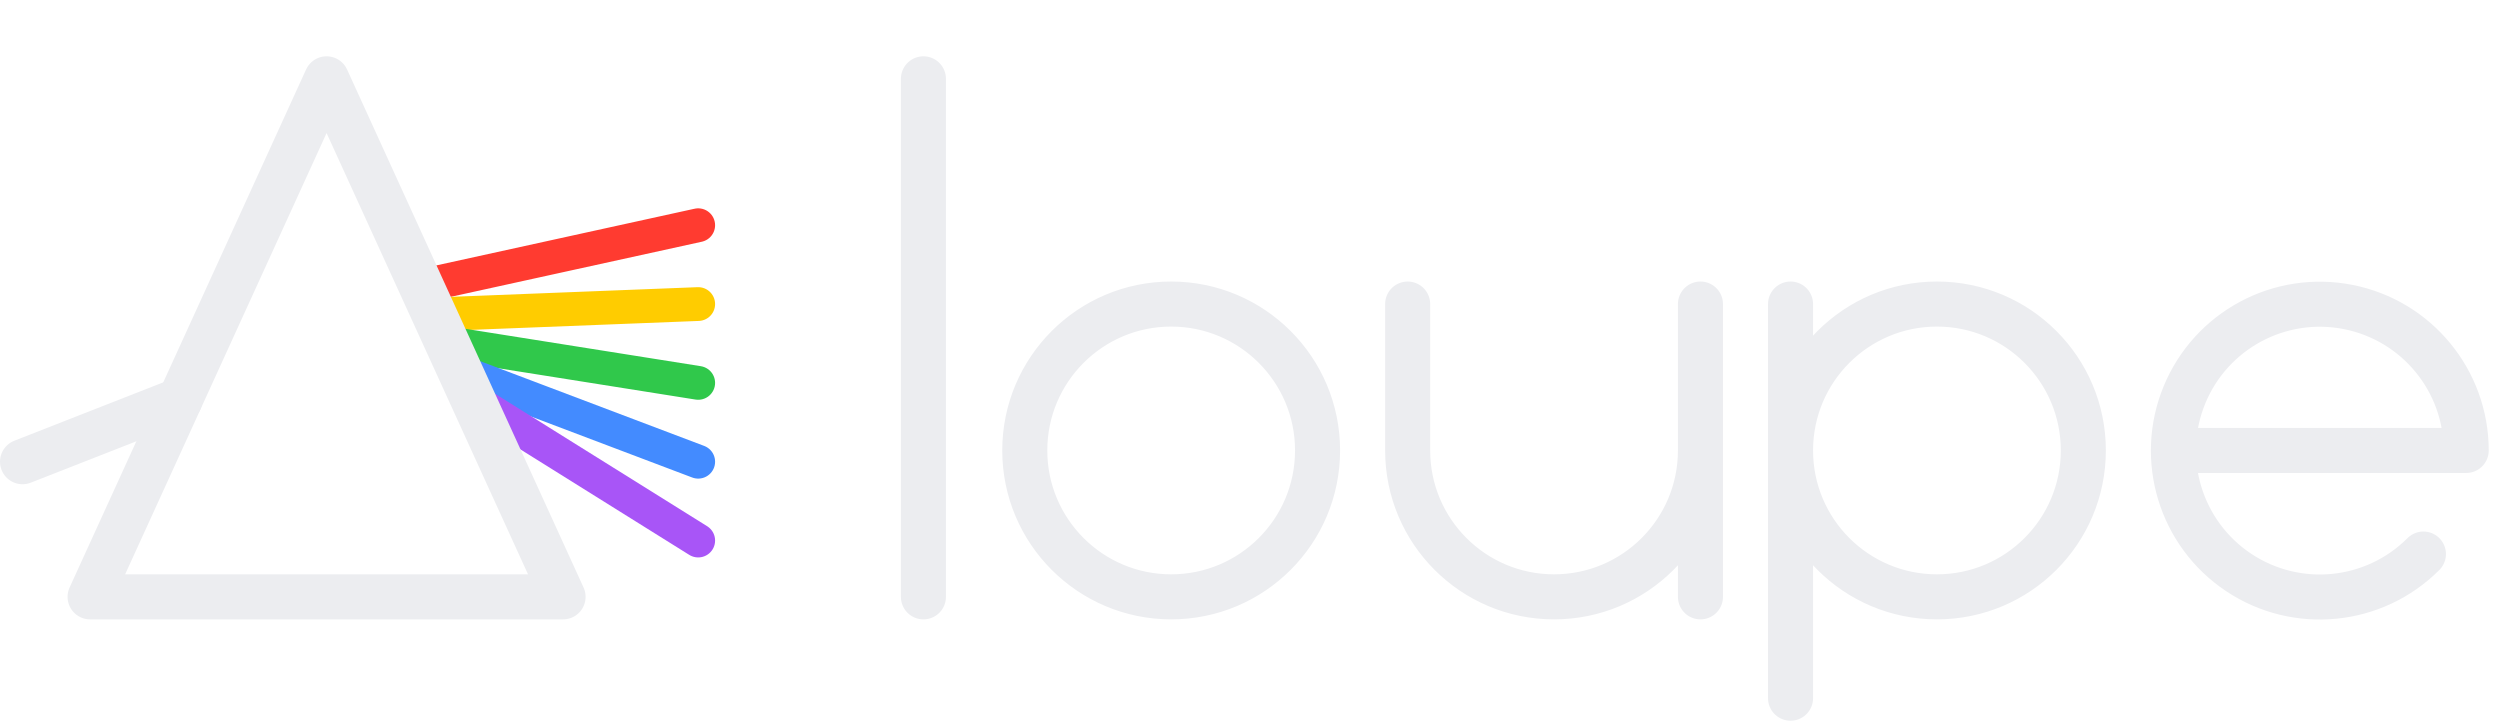
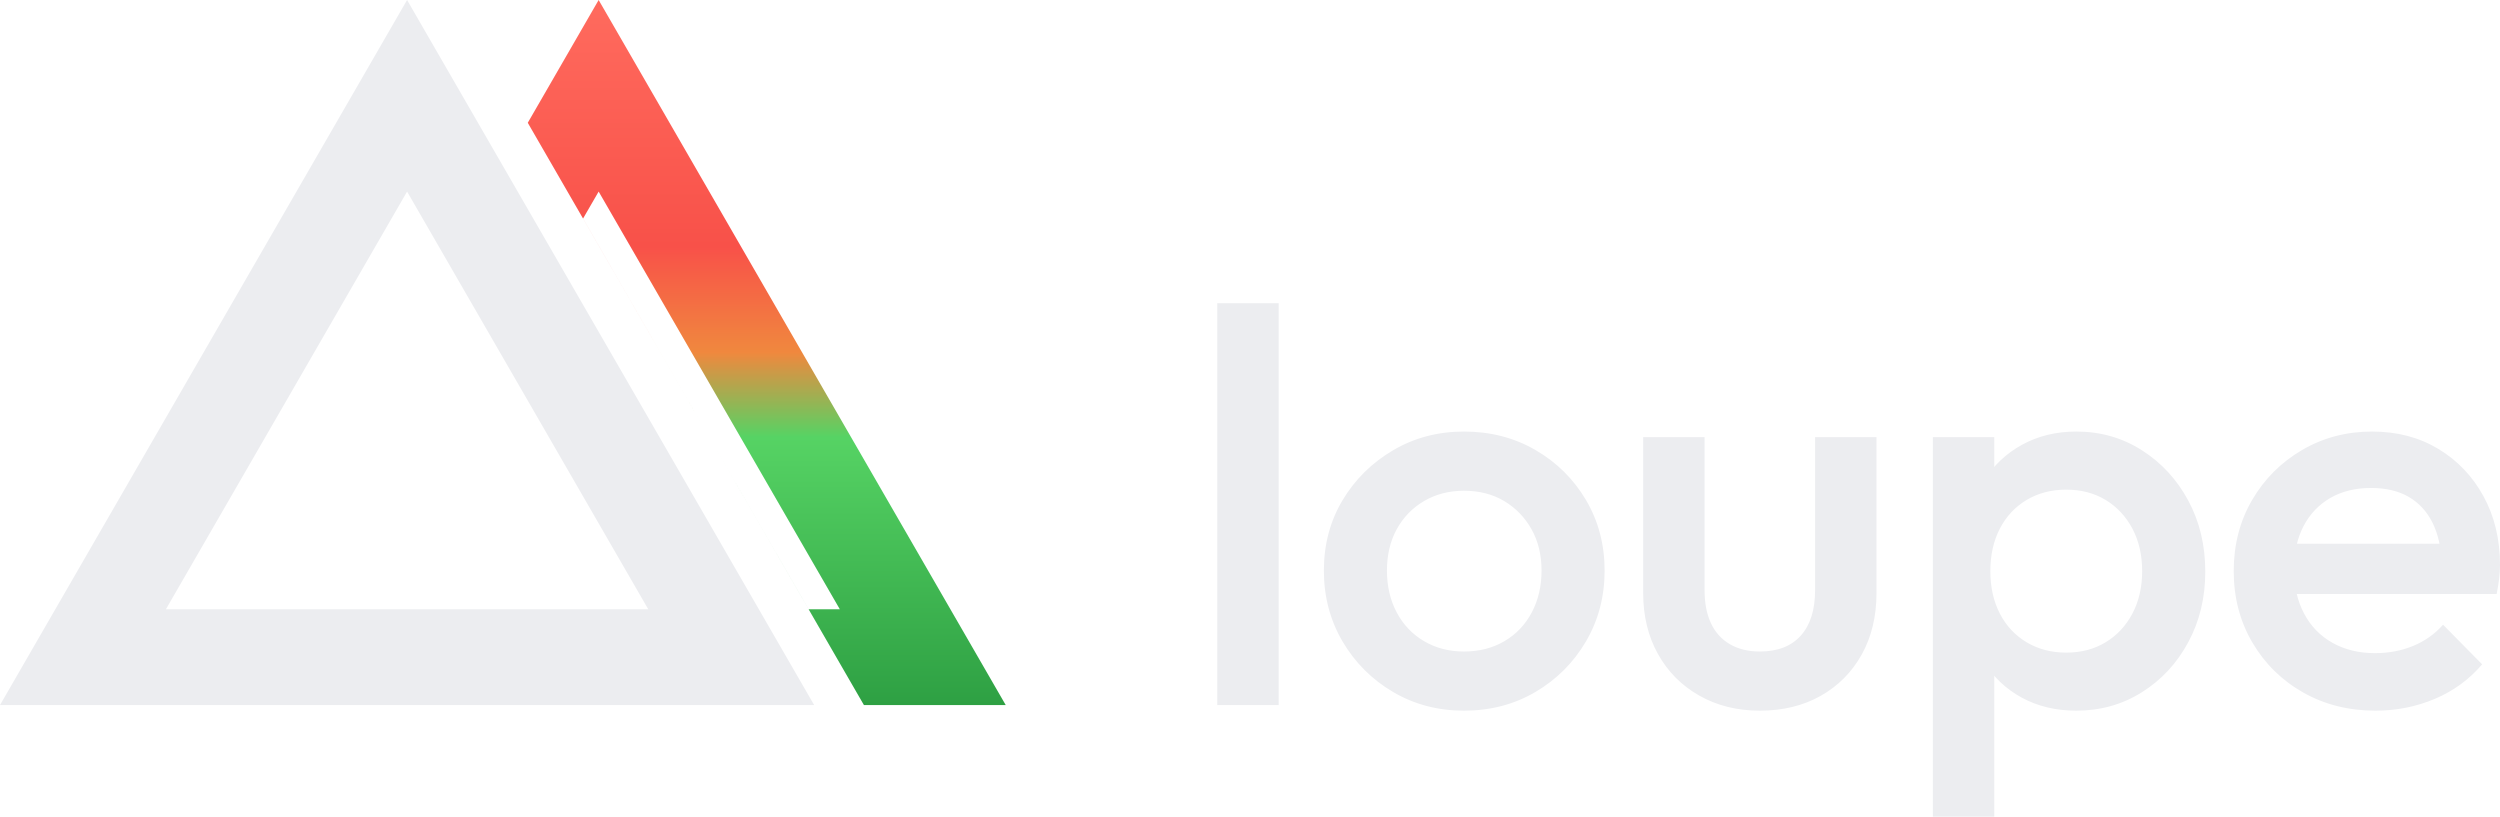
- <svg xmlns="http://www.w3.org/2000/svg" viewBox="0 0 111 32" fill="none" stroke-linecap="round" stroke-linejoin="round" role="img" aria-label="Loupe">
-   <path d="M1 20.5L7.99 17.76" stroke="#ecedf0" stroke-width="2" />
-   <path d="M18.7 12.7L31 10" stroke="#ff3b30" stroke-width="1.5" />
-   <path d="M19.28 13.96L31 13.5" stroke="#ffcc00" stroke-width="1.5" />
-   <path d="M19.86 15.23L31 17" stroke="#30c84b" stroke-width="1.5" />
-   <path d="M20.43 16.5L31 20.5" stroke="#438bff" stroke-width="1.5" />
-   <path d="M21.01 17.76L31 24" stroke="#a855f7" stroke-width="1.5" />
-   <path d="M14.5 3.5L25 26.5H4Z" stroke="#ecedf0" stroke-width="2" />
-   <path d="M41 3.5V26.5M45.5 20a6.5 6.5 0 1 0 13 0a6.5 6.5 0 1 0 -13 0M62.5 13.5V20a6.5 6.5 0 0 0 13 0M75.5 13.5V26.5M79.5 13.5V31M79.5 20a6.5 6.5 0 1 0 13 0a6.5 6.5 0 1 0 -13 0M96.5 20H109.5A6.5 6.5 0 1 0 107.6 24.6" stroke="#ecedf0" stroke-width="2" />
+ <svg xmlns="http://www.w3.org/2000/svg" viewBox="0 0 522.01 170.53" role="img" aria-label="Loupe">
+   <defs>
+     <linearGradient id="diff" gradientUnits="userSpaceOnUse" x1="0" y1="0" x2="0" y2="147.22">
+       <stop offset="0" stop-color="#ff6b5e" />
+       <stop offset="0.35" stop-color="#f85149" />
+       <stop offset="0.5" stop-color="#f0883e" />
+       <stop offset="0.62" stop-color="#56d364" />
+       <stop offset="1" stop-color="#2ea043" />
+     </linearGradient>
+   </defs>
+   <path d="M125 0L210 147.22L180.39 147.22L110.2 25.64ZM125 40L175.36 127.22L168.85 127.22L121.74 45.64Z" fill="url(#diff)" fill-rule="evenodd" />
+   <path d="M85 0L170 147.22L0 147.22ZM85 40L135.36 127.22L34.64 127.22Z" fill="#ecedf0" fill-rule="evenodd" />
+   <path d="M254.17 147.22L254.17 63.31L266.99 63.31L266.99 147.22L254.17 147.22ZM305.68 148.39Q297.52 148.39 290.88 144.49Q284.24 140.58 280.33 133.94Q276.43 127.29 276.43 119.14Q276.43 110.98 280.33 104.45Q284.24 97.92 290.88 94.02Q297.52 90.11 305.68 90.11Q313.96 90.11 320.6 93.96Q327.25 97.81 331.15 104.39Q335.05 110.98 335.05 119.14Q335.05 127.29 331.15 133.94Q327.25 140.58 320.6 144.49Q313.96 148.39 305.68 148.39ZM305.68 136.04Q310.46 136.04 314.13 133.88Q317.81 131.72 319.84 127.88Q321.88 124.03 321.88 119.14Q321.88 114.24 319.79 110.51Q317.69 106.78 314.08 104.62Q310.46 102.47 305.68 102.47Q301.02 102.47 297.35 104.62Q293.68 106.78 291.64 110.51Q289.6 114.24 289.6 119.14Q289.6 124.03 291.64 127.88Q293.68 131.72 297.35 133.88Q301.02 136.04 305.68 136.04ZM367.46 148.39Q360.35 148.39 354.81 145.24Q349.27 142.1 346.19 136.56Q343.1 131.02 343.1 123.8L343.1 91.28L355.92 91.28L355.92 123.21Q355.92 127.29 357.26 130.15Q358.6 133 361.22 134.52Q363.84 136.04 367.46 136.04Q373.05 136.04 376.02 132.71Q379 129.39 379 123.21L379 91.28L391.82 91.28L391.82 123.8Q391.82 131.14 388.73 136.68Q385.64 142.21 380.16 145.3Q374.68 148.39 367.46 148.39ZM433.54 148.39Q427.13 148.39 422.12 145.65Q417.11 142.91 414.25 138.13Q411.4 133.35 411.4 127.29L411.4 111.21Q411.4 105.15 414.31 100.37Q417.22 95.59 422.24 92.85Q427.25 90.11 433.54 90.11Q441.12 90.11 447.24 94.02Q453.36 97.92 456.91 104.51Q460.47 111.09 460.47 119.37Q460.47 127.53 456.91 134.11Q453.36 140.7 447.24 144.54Q441.12 148.39 433.54 148.39ZM403.59 170.53L403.59 91.28L416.41 91.28L416.41 106.31L414.19 119.95L416.41 133.47L416.41 170.53L403.59 170.53ZM431.44 136.27Q436.11 136.27 439.66 134.11Q443.22 131.96 445.26 128.11Q447.29 124.26 447.29 119.25Q447.29 114.24 445.26 110.39Q443.22 106.55 439.66 104.39Q436.11 102.24 431.44 102.24Q426.78 102.24 423.17 104.39Q419.56 106.55 417.57 110.39Q415.59 114.24 415.59 119.25Q415.59 124.26 417.57 128.11Q419.56 131.96 423.17 134.11Q426.78 136.27 431.44 136.27ZM496.01 148.39Q487.62 148.39 480.92 144.6Q474.22 140.81 470.31 134.17Q466.41 127.53 466.41 119.25Q466.41 110.98 470.26 104.39Q474.1 97.81 480.69 93.96Q487.27 90.11 495.31 90.11Q503.12 90.11 509.13 93.73Q515.13 97.34 518.57 103.63Q522.01 109.93 522.01 117.97Q522.01 119.37 521.83 120.83Q521.66 122.28 521.31 124.03L475.38 124.03L475.38 113.54L514.66 113.54L509.88 117.74Q509.65 112.61 507.9 109.11Q506.15 105.62 502.95 103.75Q499.74 101.89 495.08 101.89Q490.19 101.89 486.57 103.98Q482.96 106.08 480.98 109.87Q479 113.66 479 118.9Q479 124.15 481.1 128.11Q483.19 132.07 487.04 134.23Q490.89 136.38 495.9 136.38Q500.21 136.38 503.88 134.87Q507.55 133.35 510.12 130.44L518.28 138.72Q514.2 143.49 508.37 145.94Q502.54 148.39 496.01 148.39Z" fill="#ecedf0" />
</svg>
